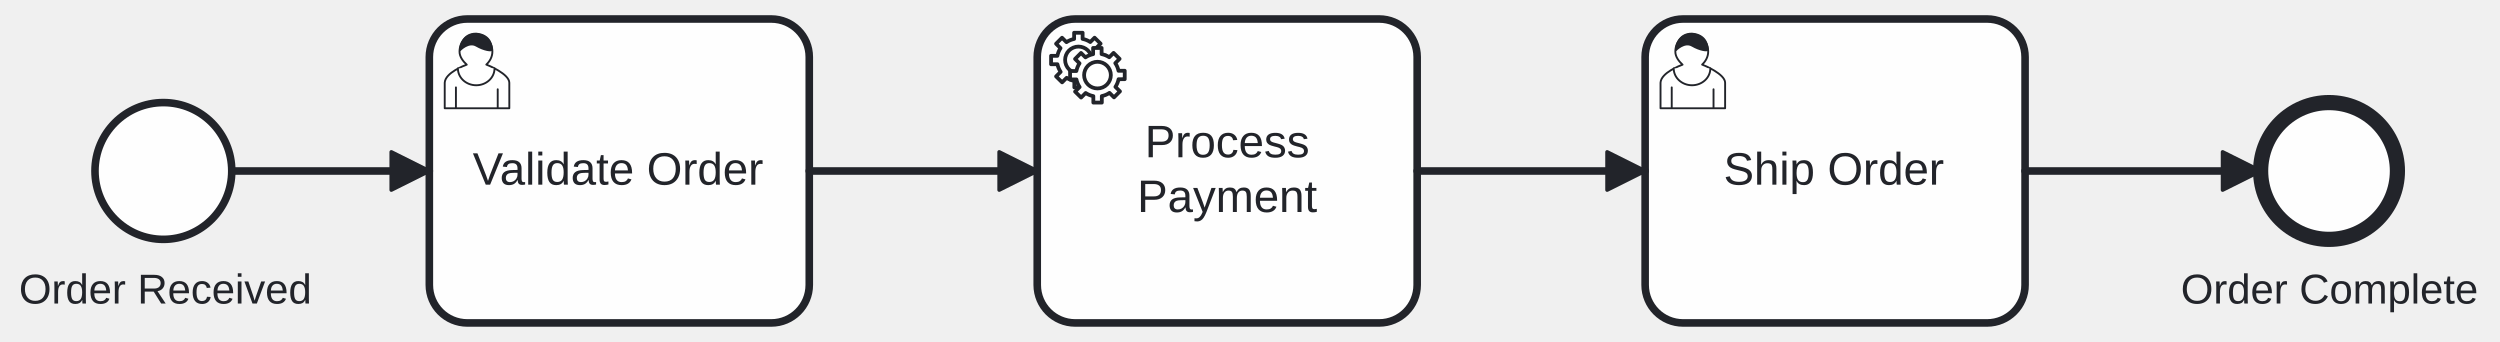
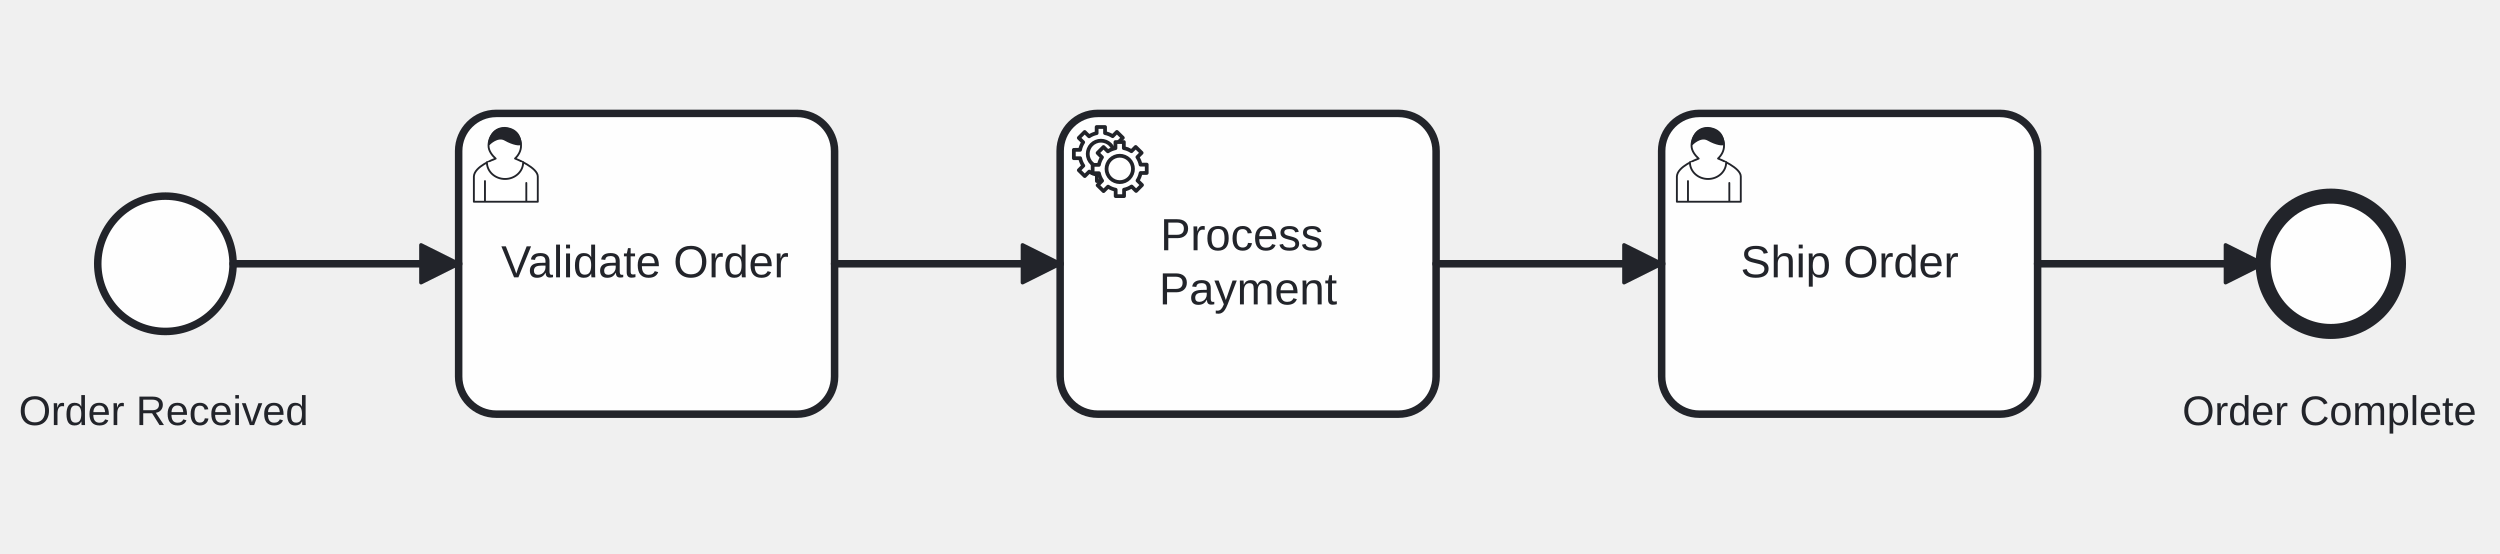
- <svg xmlns="http://www.w3.org/2000/svg" width="658" height="90" viewBox="297 195 658 90" version="1.1">
-   <defs>
-     <pattern id="djs-grid-pattern-719763" width="10" height="10" patternUnits="userSpaceOnUse">
-       <circle cx="0.5" cy="0.5" r="0.5" style="fill: rgb(204, 204, 204);" />
-     </pattern>
-   </defs>
+ <svg xmlns="http://www.w3.org/2000/svg" width="830.5" height="184" viewBox="166 87 665 97" version="1.1">
  <g class="djs-group">
-     <g class="djs-element djs-shape" data-element-id="Event_1l18z3u" style="display: block;" transform="matrix(1 0 0 1 322 222)">
+     <g class="djs-element djs-shape" data-element-id="Event_1l18z3u" style="display: block;" transform="translate(192, 114)">
      <g class="djs-visual">
-         <circle cx="18" cy="18" r="18" style="stroke-linecap: round; stroke-linejoin: round; stroke: rgb(34, 36, 42); stroke-width: 2px; fill: white; fill-opacity: 0.95;" />
+         <circle cx="18" cy="18" r="18" style="stroke-linecap: round; stroke-linejoin: round; stroke: hsl(225, 10%, 15%); stroke-width: 2px; fill: white; fill-opacity: 0.95;" />
      </g>
-       <rect class="djs-hit djs-hit-all" x="0" y="0" width="36" height="36" style="fill: none; stroke-opacity: 0; stroke: white; stroke-width: 15px;" />
-       <circle cx="18" cy="18" r="23" class="djs-outline" style="fill: none;" />
+       <rect style="fill: none; stroke-opacity: 0; stroke: white; stroke-width: 15px;" class="djs-hit djs-hit-all" x="0" y="0" width="36" height="36" />
+       <circle cx="18" cy="18" r="23" style="fill: none;" class="djs-outline" />
    </g>
  </g>
  <g class="djs-group">
-     <g class="djs-element djs-shape" data-element-id="Event_1l18z3u_label" style="display: block;" transform="matrix(1 0 0 1 302 265)">
+     <g class="djs-element djs-shape" data-element-id="Event_0bdlayk" style="display: block;" transform="translate(768, 114)">
      <g class="djs-visual">
-         <text lineHeight="1.2" class="djs-label" style="font-family: Arial, sans-serif; font-size: 11px; font-weight: normal; fill: rgb(34, 36, 42);">
-           <tspan x="0" y="9.9">Order Received</tspan>
-         </text>
+         <circle cx="18" cy="18" r="18" style="stroke-linecap: round; stroke-linejoin: round; stroke: hsl(225, 10%, 15%); stroke-width: 4px; fill: white; fill-opacity: 0.95;" />
      </g>
-       <rect class="djs-hit djs-hit-all" x="0" y="0" width="78" height="14" style="fill: none; stroke-opacity: 0; stroke: white; stroke-width: 15px;" />
-       <rect x="-5" y="-5" rx="4" width="88" height="24" class="djs-outline" style="fill: none;" />
+       <rect style="fill: none; stroke-opacity: 0; stroke: white; stroke-width: 15px;" class="djs-hit djs-hit-all" x="0" y="0" width="36" height="36" />
+       <circle cx="18" cy="18" r="24" style="fill: none;" class="djs-outline" />
    </g>
  </g>
  <g class="djs-group">
-     <g class="djs-element djs-shape" data-element-id="Event_0bdlayk" style="display: block;" transform="matrix(1 0 0 1 892 222)">
+     <g class="djs-element djs-shape" data-element-id="Activity_01aji74" style="display: block;" transform="translate(288, 92)">
      <g class="djs-visual">
-         <circle cx="18" cy="18" r="18" style="stroke-linecap: round; stroke-linejoin: round; stroke: rgb(34, 36, 42); stroke-width: 4px; fill: white; fill-opacity: 0.95;" />
+         <rect x="0" y="0" width="100" height="80" rx="10" ry="10" style="stroke-linecap: round; stroke-linejoin: round; stroke: hsl(225, 10%, 15%); stroke-width: 2px; fill: white; fill-opacity: 0.95;" />
+         <text style="font-family: Arial, sans-serif; font-size: 12px; font-weight: normal; fill: hsl(225, 10%, 15%);" lineHeight="1.2" class="djs-label">
+           <tspan x="11.318" y="43.6">Validate Order</tspan>
+         </text>
+         <path style="fill: white; stroke-linecap: round; stroke-linejoin: round; stroke: hsl(225, 10%, 15%); stroke-width: 0.5px;" d="m 15,12 c 0.909,-0.845 1.594,-2.049 1.594,-3.385 0,-2.554 -1.805,-4.622 -4.357,-4.622 -2.552,0 -4.288,2.068 -4.288,4.622 0,1.348 0.974,2.562 1.896,3.405 -0.529,0.187 -5.669,2.097 -5.794,4.756 v 6.718 h 17 v -6.718 c 0,-2.298 -5.528,-4.595 -6.051,-4.776 zm -8,6 l 0,5.5 m 11,0 l 0,-5" />
+         <path style="fill: white; stroke-linecap: round; stroke-linejoin: round; stroke: hsl(225, 10%, 15%); stroke-width: 0.5px;" d="m 15,12 m 2.162,1.009 c 0,2.447 -2.158,4.431 -4.821,4.431 -2.665,0 -4.822,-1.981 -4.822,-4.431 " />
+         <path style="fill: hsl(225, 10%, 15%); stroke-linecap: round; stroke-linejoin: round; stroke: hsl(225, 10%, 15%); stroke-width: 0.5px;" d="m 15,12 m -6.9,-3.80 c 0,0 2.251,-2.358 4.274,-1.177 2.024,1.181 4.221,1.537 4.124,0.965 -0.098,-0.57 -0.117,-3.791 -4.191,-4.136 -3.575,0.001 -4.208,3.367 -4.207,4.348 z" />
      </g>
-       <rect class="djs-hit djs-hit-all" x="0" y="0" width="36" height="36" style="fill: none; stroke-opacity: 0; stroke: white; stroke-width: 15px;" />
-       <circle cx="18" cy="18" r="24" class="djs-outline" style="fill: none;" />
+       <rect style="fill: none; stroke-opacity: 0; stroke: white; stroke-width: 15px;" class="djs-hit djs-hit-all" x="0" y="0" width="100" height="80" />
+       <rect x="-5" y="-5" rx="14" width="110" height="90" style="fill: none;" class="djs-outline" />
    </g>
  </g>
  <g class="djs-group">
-     <g class="djs-element djs-shape" data-element-id="Event_0bdlayk_label" style="display: block;" transform="matrix(1 0 0 1 871 265)">
+     <g class="djs-element djs-shape" data-element-id="Activity_0jy2ses" style="display: block;" transform="translate(608, 92)">
      <g class="djs-visual">
-         <text lineHeight="1.2" class="djs-label" style="font-family: Arial, sans-serif; font-size: 11px; font-weight: normal; fill: rgb(34, 36, 42);">
-           <tspan x="0" y="9.9">Order Complete</tspan>
+         <rect x="0" y="0" width="100" height="80" rx="10" ry="10" style="stroke-linecap: round; stroke-linejoin: round; stroke: hsl(225, 10%, 15%); stroke-width: 2px; fill: white; fill-opacity: 0.95;" />
+         <text style="font-family: Arial, sans-serif; font-size: 12px; font-weight: normal; fill: hsl(225, 10%, 15%);" lineHeight="1.2" class="djs-label">
+           <tspan x="20.99" y="43.6">Ship Order</tspan>
        </text>
+         <path style="fill: white; stroke-linecap: round; stroke-linejoin: round; stroke: hsl(225, 10%, 15%); stroke-width: 0.5px;" d="m 15,12 c 0.909,-0.845 1.594,-2.049 1.594,-3.385 0,-2.554 -1.805,-4.622 -4.357,-4.622 -2.552,0 -4.288,2.068 -4.288,4.622 0,1.348 0.974,2.562 1.896,3.405 -0.529,0.187 -5.669,2.097 -5.794,4.756 v 6.718 h 17 v -6.718 c 0,-2.298 -5.528,-4.595 -6.051,-4.776 zm -8,6 l 0,5.5 m 11,0 l 0,-5" />
+         <path style="fill: white; stroke-linecap: round; stroke-linejoin: round; stroke: hsl(225, 10%, 15%); stroke-width: 0.5px;" d="m 15,12 m 2.162,1.009 c 0,2.447 -2.158,4.431 -4.821,4.431 -2.665,0 -4.822,-1.981 -4.822,-4.431 " />
+         <path style="fill: hsl(225, 10%, 15%); stroke-linecap: round; stroke-linejoin: round; stroke: hsl(225, 10%, 15%); stroke-width: 0.5px;" d="m 15,12 m -6.9,-3.80 c 0,0 2.251,-2.358 4.274,-1.177 2.024,1.181 4.221,1.537 4.124,0.965 -0.098,-0.57 -0.117,-3.791 -4.191,-4.136 -3.575,0.001 -4.208,3.367 -4.207,4.348 z" />
      </g>
-       <rect class="djs-hit djs-hit-all" x="0" y="0" width="79" height="14" style="fill: none; stroke-opacity: 0; stroke: white; stroke-width: 15px;" />
-       <rect x="-5" y="-5" rx="4" width="89" height="24" class="djs-outline" style="fill: none;" />
+       <rect style="fill: none; stroke-opacity: 0; stroke: white; stroke-width: 15px;" class="djs-hit djs-hit-all" x="0" y="0" width="100" height="80" />
+       <rect x="-5" y="-5" rx="14" width="110" height="90" style="fill: none;" class="djs-outline" />
    </g>
  </g>
  <g class="djs-group">
-     <g class="djs-element djs-shape" data-element-id="Activity_01aji74" style="display: block;" transform="matrix(1 0 0 1 410 200)">
+     <g class="djs-element djs-shape" data-element-id="Activity_1p2y7u9" style="display: block;" transform="translate(448, 92)">
      <g class="djs-visual">
-         <rect x="0" y="0" width="100" height="80" rx="10" ry="10" style="stroke-linecap: round; stroke-linejoin: round; stroke: rgb(34, 36, 42); stroke-width: 2px; fill: white; fill-opacity: 0.95;" />
-         <text lineHeight="1.2" class="djs-label" style="font-family: Arial, sans-serif; font-size: 12px; font-weight: normal; fill: rgb(34, 36, 42);">
-           <tspan x="11.424" y="43.6">Validate Order</tspan>
+         <rect x="0" y="0" width="100" height="80" rx="10" ry="10" style="stroke-linecap: round; stroke-linejoin: round; stroke: hsl(225, 10%, 15%); stroke-width: 2px; fill: white; fill-opacity: 0.95;" />
+         <text style="font-family: Arial, sans-serif; font-size: 12px; font-weight: normal; fill: hsl(225, 10%, 15%);" lineHeight="1.2" class="djs-label">
+           <tspan x="26.66" y="36.4">Process </tspan>
+           <tspan x="26.324" y="50.8">Payment</tspan>
        </text>
-         <path d="m 15,12 c 0.909,-0.845 1.594,-2.049 1.594,-3.385 0,-2.554 -1.805,-4.622 -4.357,-4.622 -2.552,0 -4.288,2.068 -4.288,4.622 0,1.348 0.974,2.562 1.896,3.405 -0.529,0.187 -5.669,2.097 -5.794,4.756 v 6.718 h 17 v -6.718 c 0,-2.298 -5.528,-4.595 -6.051,-4.776 zm -8,6 l 0,5.5 m 11,0 l 0,-5" style="fill: white; stroke-linecap: round; stroke-linejoin: round; stroke: rgb(34, 36, 42); stroke-width: 0.5px;" />
-         <path d="m 15,12 m 2.162,1.009 c 0,2.447 -2.158,4.431 -4.821,4.431 -2.665,0 -4.822,-1.981 -4.822,-4.431 " style="fill: white; stroke-linecap: round; stroke-linejoin: round; stroke: rgb(34, 36, 42); stroke-width: 0.5px;" />
-         <path d="m 15,12 m -6.9,-3.80 c 0,0 2.251,-2.358 4.274,-1.177 2.024,1.181 4.221,1.537 4.124,0.965 -0.098,-0.57 -0.117,-3.791 -4.191,-4.136 -3.575,0.001 -4.208,3.367 -4.207,4.348 z" style="fill: rgb(34, 36, 42); stroke-linecap: round; stroke-linejoin: round; stroke: rgb(34, 36, 42); stroke-width: 0.5px;" />
+         <circle cx="5" cy="5" r="5" style="stroke-linecap: round; stroke-linejoin: round; stroke: none; stroke-width: 2px; fill: white;" transform="translate(6, 6)" />
+         <path style="fill: white; stroke-linecap: round; stroke-linejoin: round; stroke: hsl(225, 10%, 15%); stroke-width: 1px;" d="m 12,18 v -1.713 c 0.352,-0.07 0.704,-0.178 1.048,-0.321 0.344,-0.145 0.666,-0.321 0.966,-0.521 l 1.194,1.18 1.567,-1.577 -1.195,-1.18 c 0.403,-0.614 0.683,-1.299 0.825,-2.018 l 1.622,-0.01 v -2.22 l -1.637,0.01 c -0.073,-0.352 -0.178,-0.7 -0.324,-1.044 -0.145,-0.344 -0.321,-0.664 -0.523,-0.962 l 1.131,-1.136 -1.583,-1.563 -1.13,1.136 c -0.614,-0.401 -1.303,-0.681 -2.023,-0.822 l 0.009,-1.619 h -2.241 l 0.004,1.631 c -0.354,0.074 -0.705,0.18 -1.05,0.324 -0.344,0.144 -0.665,0.321 -0.964,0.52 l -1.17,-1.158 -1.567,1.579 1.168,1.157 c -0.403,0.613 -0.683,1.298 -0.825,2.017 l -1.659,0.003 v 2.222 l 1.672,-0.006 c 0.073,0.351 0.18,0.702 0.324,1.045 0.145,0.344 0.321,0.664 0.523,0.961 l -1.199,1.197 1.584,1.56 1.196,-1.193 c 0.614,0.403 1.303,0.682 2.023,0.823 l 7.19e-4,1.699 h 2.227 z m 0.221,-3.996 c -1.789,0.75 -3.858,-0.093 -4.61,-1.874 -0.752,-1.783 0.091,-3.846 1.88,-4.596 1.788,-0.749 3.857,0.093 4.609,1.874 0.752,1.782 -0.091,3.846 -1.88,4.596 z" />
+         <circle cx="5" cy="5" r="5" style="stroke-linecap: round; stroke-linejoin: round; stroke: none; stroke-width: 2px; fill: white;" transform="translate(11, 10)" />
+         <path style="fill: white; stroke-linecap: round; stroke-linejoin: round; stroke: hsl(225, 10%, 15%); stroke-width: 1px;" d="m 17,22 v -1.713 c 0.352,-0.07 0.704,-0.178 1.048,-0.321 0.344,-0.145 0.666,-0.321 0.966,-0.521 l 1.194,1.18 1.567,-1.577 -1.195,-1.18 c 0.403,-0.614 0.683,-1.299 0.825,-2.018 l 1.622,-0.01 v -2.22 l -1.637,0.01 c -0.073,-0.352 -0.178,-0.7 -0.324,-1.044 -0.145,-0.344 -0.321,-0.664 -0.523,-0.962 l 1.131,-1.136 -1.583,-1.563 -1.13,1.136 c -0.614,-0.401 -1.303,-0.681 -2.023,-0.822 l 0.009,-1.619 h -2.241 l 0.004,1.631 c -0.354,0.074 -0.705,0.18 -1.05,0.324 -0.344,0.144 -0.665,0.321 -0.964,0.52 l -1.17,-1.158 -1.567,1.579 1.168,1.157 c -0.403,0.613 -0.683,1.298 -0.825,2.017 l -1.659,0.003 v 2.222 l 1.672,-0.006 c 0.073,0.351 0.18,0.702 0.324,1.045 0.145,0.344 0.321,0.664 0.523,0.961 l -1.199,1.197 1.584,1.56 1.196,-1.193 c 0.614,0.403 1.303,0.682 2.023,0.823 l 7.19e-4,1.699 h 2.227 z m 0.221,-3.996 c -1.789,0.75 -3.858,-0.093 -4.61,-1.874 -0.752,-1.783 0.091,-3.846 1.88,-4.596 1.788,-0.749 3.857,0.093 4.609,1.874 0.752,1.782 -0.091,3.846 -1.88,4.596 z" />
      </g>
-       <rect class="djs-hit djs-hit-all" x="0" y="0" width="100" height="80" style="fill: none; stroke-opacity: 0; stroke: white; stroke-width: 15px;" />
-       <rect x="-5" y="-5" rx="14" width="110" height="90" class="djs-outline" style="fill: none;" />
-     </g>
-   </g>
-   <g class="djs-group">
-     <g class="djs-element djs-shape" data-element-id="Activity_0jy2ses" style="display: block;" transform="matrix(1 0 0 1 730 200)">
-       <g class="djs-visual">
-         <rect x="0" y="0" width="100" height="80" rx="10" ry="10" style="stroke-linecap: round; stroke-linejoin: round; stroke: rgb(34, 36, 42); stroke-width: 2px; fill: white; fill-opacity: 0.95;" />
-         <text lineHeight="1.2" class="djs-label" style="font-family: Arial, sans-serif; font-size: 12px; font-weight: normal; fill: rgb(34, 36, 42);">
-           <tspan x="20.652" y="43.6">Ship Order</tspan>
-         </text>
-         <path d="m 15,12 c 0.909,-0.845 1.594,-2.049 1.594,-3.385 0,-2.554 -1.805,-4.622 -4.357,-4.622 -2.552,0 -4.288,2.068 -4.288,4.622 0,1.348 0.974,2.562 1.896,3.405 -0.529,0.187 -5.669,2.097 -5.794,4.756 v 6.718 h 17 v -6.718 c 0,-2.298 -5.528,-4.595 -6.051,-4.776 zm -8,6 l 0,5.5 m 11,0 l 0,-5" style="fill: white; stroke-linecap: round; stroke-linejoin: round; stroke: rgb(34, 36, 42); stroke-width: 0.5px;" />
-         <path d="m 15,12 m 2.162,1.009 c 0,2.447 -2.158,4.431 -4.821,4.431 -2.665,0 -4.822,-1.981 -4.822,-4.431 " style="fill: white; stroke-linecap: round; stroke-linejoin: round; stroke: rgb(34, 36, 42); stroke-width: 0.5px;" />
-         <path d="m 15,12 m -6.9,-3.80 c 0,0 2.251,-2.358 4.274,-1.177 2.024,1.181 4.221,1.537 4.124,0.965 -0.098,-0.57 -0.117,-3.791 -4.191,-4.136 -3.575,0.001 -4.208,3.367 -4.207,4.348 z" style="fill: rgb(34, 36, 42); stroke-linecap: round; stroke-linejoin: round; stroke: rgb(34, 36, 42); stroke-width: 0.5px;" />
-       </g>
-       <rect class="djs-hit djs-hit-all" x="0" y="0" width="100" height="80" style="fill: none; stroke-opacity: 0; stroke: white; stroke-width: 15px;" />
-       <rect x="-5" y="-5" rx="14" width="110" height="90" class="djs-outline" style="fill: none;" />
-     </g>
-   </g>
-   <g class="djs-group">
-     <g class="djs-element djs-shape" data-element-id="Activity_1p2y7u9" style="display: block;" transform="matrix(1 0 0 1 570 200)">
-       <g class="djs-visual">
-         <rect x="0" y="0" width="100" height="80" rx="10" ry="10" style="stroke-linecap: round; stroke-linejoin: round; stroke: rgb(34, 36, 42); stroke-width: 2px; fill: white; fill-opacity: 0.95;" />
-         <text lineHeight="1.2" class="djs-label" style="font-family: Arial, sans-serif; font-size: 12px; font-weight: normal; fill: rgb(34, 36, 42);">
-           <tspan x="28.323" y="36.4">Process </tspan>
-           <tspan x="26.318" y="50.8">Payment</tspan>
-         </text>
-         <circle cx="5" cy="5" r="5" transform="translate(6, 6)" style="stroke-linecap: round; stroke-linejoin: round; stroke: none; stroke-width: 2px; fill: white;" />
-         <path d="m 12,18 v -1.713 c 0.352,-0.07 0.704,-0.178 1.048,-0.321 0.344,-0.145 0.666,-0.321 0.966,-0.521 l 1.194,1.18 1.567,-1.577 -1.195,-1.18 c 0.403,-0.614 0.683,-1.299 0.825,-2.018 l 1.622,-0.01 v -2.22 l -1.637,0.01 c -0.073,-0.352 -0.178,-0.7 -0.324,-1.044 -0.145,-0.344 -0.321,-0.664 -0.523,-0.962 l 1.131,-1.136 -1.583,-1.563 -1.13,1.136 c -0.614,-0.401 -1.303,-0.681 -2.023,-0.822 l 0.009,-1.619 h -2.241 l 0.004,1.631 c -0.354,0.074 -0.705,0.18 -1.05,0.324 -0.344,0.144 -0.665,0.321 -0.964,0.52 l -1.17,-1.158 -1.567,1.579 1.168,1.157 c -0.403,0.613 -0.683,1.298 -0.825,2.017 l -1.659,0.003 v 2.222 l 1.672,-0.006 c 0.073,0.351 0.18,0.702 0.324,1.045 0.145,0.344 0.321,0.664 0.523,0.961 l -1.199,1.197 1.584,1.56 1.196,-1.193 c 0.614,0.403 1.303,0.682 2.023,0.823 l 7.19e-4,1.699 h 2.227 z m 0.221,-3.996 c -1.789,0.75 -3.858,-0.093 -4.61,-1.874 -0.752,-1.783 0.091,-3.846 1.88,-4.596 1.788,-0.749 3.857,0.093 4.609,1.874 0.752,1.782 -0.091,3.846 -1.88,4.596 z" style="fill: white; stroke-linecap: round; stroke-linejoin: round; stroke: rgb(34, 36, 42); stroke-width: 1px;" />
-         <circle cx="5" cy="5" r="5" transform="translate(11, 10)" style="stroke-linecap: round; stroke-linejoin: round; stroke: none; stroke-width: 2px; fill: white;" />
-         <path d="m 17,22 v -1.713 c 0.352,-0.07 0.704,-0.178 1.048,-0.321 0.344,-0.145 0.666,-0.321 0.966,-0.521 l 1.194,1.18 1.567,-1.577 -1.195,-1.18 c 0.403,-0.614 0.683,-1.299 0.825,-2.018 l 1.622,-0.01 v -2.22 l -1.637,0.01 c -0.073,-0.352 -0.178,-0.7 -0.324,-1.044 -0.145,-0.344 -0.321,-0.664 -0.523,-0.962 l 1.131,-1.136 -1.583,-1.563 -1.13,1.136 c -0.614,-0.401 -1.303,-0.681 -2.023,-0.822 l 0.009,-1.619 h -2.241 l 0.004,1.631 c -0.354,0.074 -0.705,0.18 -1.05,0.324 -0.344,0.144 -0.665,0.321 -0.964,0.52 l -1.17,-1.158 -1.567,1.579 1.168,1.157 c -0.403,0.613 -0.683,1.298 -0.825,2.017 l -1.659,0.003 v 2.222 l 1.672,-0.006 c 0.073,0.351 0.18,0.702 0.324,1.045 0.145,0.344 0.321,0.664 0.523,0.961 l -1.199,1.197 1.584,1.56 1.196,-1.193 c 0.614,0.403 1.303,0.682 2.023,0.823 l 7.19e-4,1.699 h 2.227 z m 0.221,-3.996 c -1.789,0.75 -3.858,-0.093 -4.61,-1.874 -0.752,-1.783 0.091,-3.846 1.88,-4.596 1.788,-0.749 3.857,0.093 4.609,1.874 0.752,1.782 -0.091,3.846 -1.88,4.596 z" style="fill: white; stroke-linecap: round; stroke-linejoin: round; stroke: rgb(34, 36, 42); stroke-width: 1px;" />
-       </g>
-       <rect class="djs-hit djs-hit-all" x="0" y="0" width="100" height="80" style="fill: none; stroke-opacity: 0; stroke: white; stroke-width: 15px;" />
-       <rect x="-5" y="-5" rx="14" width="110" height="90" class="djs-outline" style="fill: none;" />
+       <rect style="fill: none; stroke-opacity: 0; stroke: white; stroke-width: 15px;" class="djs-hit djs-hit-all" x="0" y="0" width="100" height="80" />
+       <rect x="-5" y="-5" rx="14" width="110" height="90" style="fill: none;" class="djs-outline" />
    </g>
  </g>
  <g class="djs-group">
    <g class="djs-element djs-connection" data-element-id="Flow_1o0buuy" style="display: block;">
      <g class="djs-visual">
        <defs>
-           <marker id="marker-2q90cc1vacja2w3vkfl9kdb3y" viewBox="0 0 20 20" refX="11" refY="10" markerWidth="10" markerHeight="10" orient="auto">
-             <path d="M 1 5 L 11 10 L 1 15 Z" style="stroke-linecap: round; stroke-linejoin: round; stroke: rgb(34, 36, 42); stroke-width: 1px; fill: rgb(34, 36, 42);" />
+           <marker id="marker-seq-0" viewBox="0 0 20 20" refX="11" refY="10" markerWidth="10" markerHeight="10" orient="auto">
+             <path d="M 1 5 L 11 10 L 1 15 Z" style="stroke-linecap: round; stroke-linejoin: round; stroke: hsl(225, 10%, 15%); stroke-width: 1px; fill: hsl(225, 10%, 15%);" />
          </marker>
        </defs>
-         <path data-corner-radius="5" style="fill: none; stroke-linecap: round; stroke-linejoin: round; stroke: rgb(34, 36, 42); stroke-width: 2px; marker-end: url('#marker-2q90cc1vacja2w3vkfl9kdb3y');" d="M358,240L410,240" />
+         <path style="fill: none; stroke-linecap: round; stroke-linejoin: round; stroke: hsl(225, 10%, 15%); stroke-width: 2px; marker-end: url(#marker-seq-0);" data-corner-radius="5" d="M228,132L288,132" />
      </g>
-       <rect x="353" y="235" rx="4" width="62" height="10" class="djs-outline" style="fill: none;" />
-       <path d="M358,240L410,240" class="djs-hit djs-hit-stroke" style="fill: none; stroke-opacity: 0; stroke: white; stroke-width: 15px;" />
+       <path d="M228,132L288,132" style="fill: none; stroke-opacity: 0; stroke: white; stroke-width: 15px;" class="djs-hit djs-hit-stroke" />
+       <rect x="223" y="127" rx="4" width="70" height="10" style="fill: none;" class="djs-outline" />
    </g>
  </g>
  <g class="djs-group">
    <g class="djs-element djs-connection" data-element-id="Flow_0qgziru" style="display: block;">
      <g class="djs-visual">
        <defs>
-           <marker id="marker-3z2owpsbx3vhhglil33ef05s6" viewBox="0 0 20 20" refX="11" refY="10" markerWidth="10" markerHeight="10" orient="auto">
-             <path d="M 1 5 L 11 10 L 1 15 Z" style="stroke-linecap: round; stroke-linejoin: round; stroke: rgb(34, 36, 42); stroke-width: 1px; fill: rgb(34, 36, 42);" />
+           <marker id="marker-seq-1" viewBox="0 0 20 20" refX="11" refY="10" markerWidth="10" markerHeight="10" orient="auto">
+             <path d="M 1 5 L 11 10 L 1 15 Z" style="stroke-linecap: round; stroke-linejoin: round; stroke: hsl(225, 10%, 15%); stroke-width: 1px; fill: hsl(225, 10%, 15%);" />
          </marker>
        </defs>
-         <path data-corner-radius="5" style="fill: none; stroke-linecap: round; stroke-linejoin: round; stroke: rgb(34, 36, 42); stroke-width: 2px; marker-end: url('#marker-3z2owpsbx3vhhglil33ef05s6');" d="M510,240L570,240" />
+         <path style="fill: none; stroke-linecap: round; stroke-linejoin: round; stroke: hsl(225, 10%, 15%); stroke-width: 2px; marker-end: url(#marker-seq-1);" data-corner-radius="5" d="M388,132L448,132" />
      </g>
-       <rect x="505" y="235" rx="4" width="70" height="10" class="djs-outline" style="fill: none;" />
-       <path d="M510,240L570,240" class="djs-hit djs-hit-stroke" style="fill: none; stroke-opacity: 0; stroke: white; stroke-width: 15px;" />
+       <path d="M388,132L448,132" style="fill: none; stroke-opacity: 0; stroke: white; stroke-width: 15px;" class="djs-hit djs-hit-stroke" />
+       <rect x="383" y="127" rx="4" width="70" height="10" style="fill: none;" class="djs-outline" />
    </g>
  </g>
  <g class="djs-group">
    <g class="djs-element djs-connection" data-element-id="Flow_00k1pv3" style="display: block;">
      <g class="djs-visual">
        <defs>
-           <marker id="marker-7ouatzhnp0hzyhpmmdj0b3f3q" viewBox="0 0 20 20" refX="11" refY="10" markerWidth="10" markerHeight="10" orient="auto">
-             <path d="M 1 5 L 11 10 L 1 15 Z" style="stroke-linecap: round; stroke-linejoin: round; stroke: rgb(34, 36, 42); stroke-width: 1px; fill: rgb(34, 36, 42);" />
+           <marker id="marker-seq-2" viewBox="0 0 20 20" refX="11" refY="10" markerWidth="10" markerHeight="10" orient="auto">
+             <path d="M 1 5 L 11 10 L 1 15 Z" style="stroke-linecap: round; stroke-linejoin: round; stroke: hsl(225, 10%, 15%); stroke-width: 1px; fill: hsl(225, 10%, 15%);" />
          </marker>
        </defs>
-         <path data-corner-radius="5" style="fill: none; stroke-linecap: round; stroke-linejoin: round; stroke: rgb(34, 36, 42); stroke-width: 2px; marker-end: url('#marker-7ouatzhnp0hzyhpmmdj0b3f3q');" d="M670,240L730,240" />
+         <path style="fill: none; stroke-linecap: round; stroke-linejoin: round; stroke: hsl(225, 10%, 15%); stroke-width: 2px; marker-end: url(#marker-seq-2);" data-corner-radius="5" d="M548,132L608,132" />
      </g>
-       <rect x="665" y="235" rx="4" width="70" height="10" class="djs-outline" style="fill: none;" />
-       <path d="M670,240L730,240" class="djs-hit djs-hit-stroke" style="fill: none; stroke-opacity: 0; stroke: white; stroke-width: 15px;" />
+       <path d="M548,132L608,132" style="fill: none; stroke-opacity: 0; stroke: white; stroke-width: 15px;" class="djs-hit djs-hit-stroke" />
+       <rect x="543" y="127" rx="4" width="70" height="10" style="fill: none;" class="djs-outline" />
    </g>
  </g>
  <g class="djs-group">
    <g class="djs-element djs-connection" data-element-id="Flow_0wkgksp" style="display: block;">
      <g class="djs-visual">
        <defs>
-           <marker id="marker-b55pciz0b92j2u2sjlbgnel3f" viewBox="0 0 20 20" refX="11" refY="10" markerWidth="10" markerHeight="10" orient="auto">
-             <path d="M 1 5 L 11 10 L 1 15 Z" style="stroke-linecap: round; stroke-linejoin: round; stroke: rgb(34, 36, 42); stroke-width: 1px; fill: rgb(34, 36, 42);" />
+           <marker id="marker-seq-3" viewBox="0 0 20 20" refX="11" refY="10" markerWidth="10" markerHeight="10" orient="auto">
+             <path d="M 1 5 L 11 10 L 1 15 Z" style="stroke-linecap: round; stroke-linejoin: round; stroke: hsl(225, 10%, 15%); stroke-width: 1px; fill: hsl(225, 10%, 15%);" />
          </marker>
        </defs>
-         <path data-corner-radius="5" style="fill: none; stroke-linecap: round; stroke-linejoin: round; stroke: rgb(34, 36, 42); stroke-width: 2px; marker-end: url('#marker-b55pciz0b92j2u2sjlbgnel3f');" d="M830,240L892,240" />
+         <path style="fill: none; stroke-linecap: round; stroke-linejoin: round; stroke: hsl(225, 10%, 15%); stroke-width: 2px; marker-end: url(#marker-seq-3);" data-corner-radius="5" d="M708,132L768,132" />
      </g>
-       <rect x="825" y="235" rx="4" width="72" height="10" class="djs-outline" style="fill: none;" />
-       <path d="M830,240L892,240" class="djs-hit djs-hit-stroke" style="fill: none; stroke-opacity: 0; stroke: white; stroke-width: 15px;" />
+       <path d="M708,132L768,132" style="fill: none; stroke-opacity: 0; stroke: white; stroke-width: 15px;" class="djs-hit djs-hit-stroke" />
+       <rect x="703" y="127" rx="4" width="70" height="10" style="fill: none;" class="djs-outline" />
+     </g>
+   </g>
+   <g class="djs-group">
+     <g class="djs-element djs-shape" data-element-id="Event_1l18z3u_label" style="display: block;" transform="translate(171, 165)">
+       <g class="djs-visual">
+         <text style="font-family: Arial, sans-serif; font-size: 11px; font-weight: normal; fill: hsl(225, 10%, 15%);" lineHeight="1.2" class="djs-label">
+           <tspan x="0" y="9.9">Order Received</tspan>
+         </text>
+       </g>
+       <rect style="fill: none; stroke-opacity: 0; stroke: white; stroke-width: 15px;" class="djs-hit djs-hit-all" x="0" y="0" width="78" height="14" />
+       <rect x="-5" y="-5" rx="4" width="88" height="24" style="fill: none;" class="djs-outline" />
+     </g>
+   </g>
+   <g class="djs-group">
+     <g class="djs-element djs-shape" data-element-id="Event_0bdlayk_label" style="display: block;" transform="translate(746.5, 165)">
+       <g class="djs-visual">
+         <text style="font-family: Arial, sans-serif; font-size: 11px; font-weight: normal; fill: hsl(225, 10%, 15%);" lineHeight="1.2" class="djs-label">
+           <tspan x="0" y="9.9">Order Complete</tspan>
+         </text>
+       </g>
+       <rect style="fill: none; stroke-opacity: 0; stroke: white; stroke-width: 15px;" class="djs-hit djs-hit-all" x="0" y="0" width="79" height="14" />
+       <rect x="-5" y="-5" rx="4" width="89" height="24" style="fill: none;" class="djs-outline" />
    </g>
  </g>
</svg>
